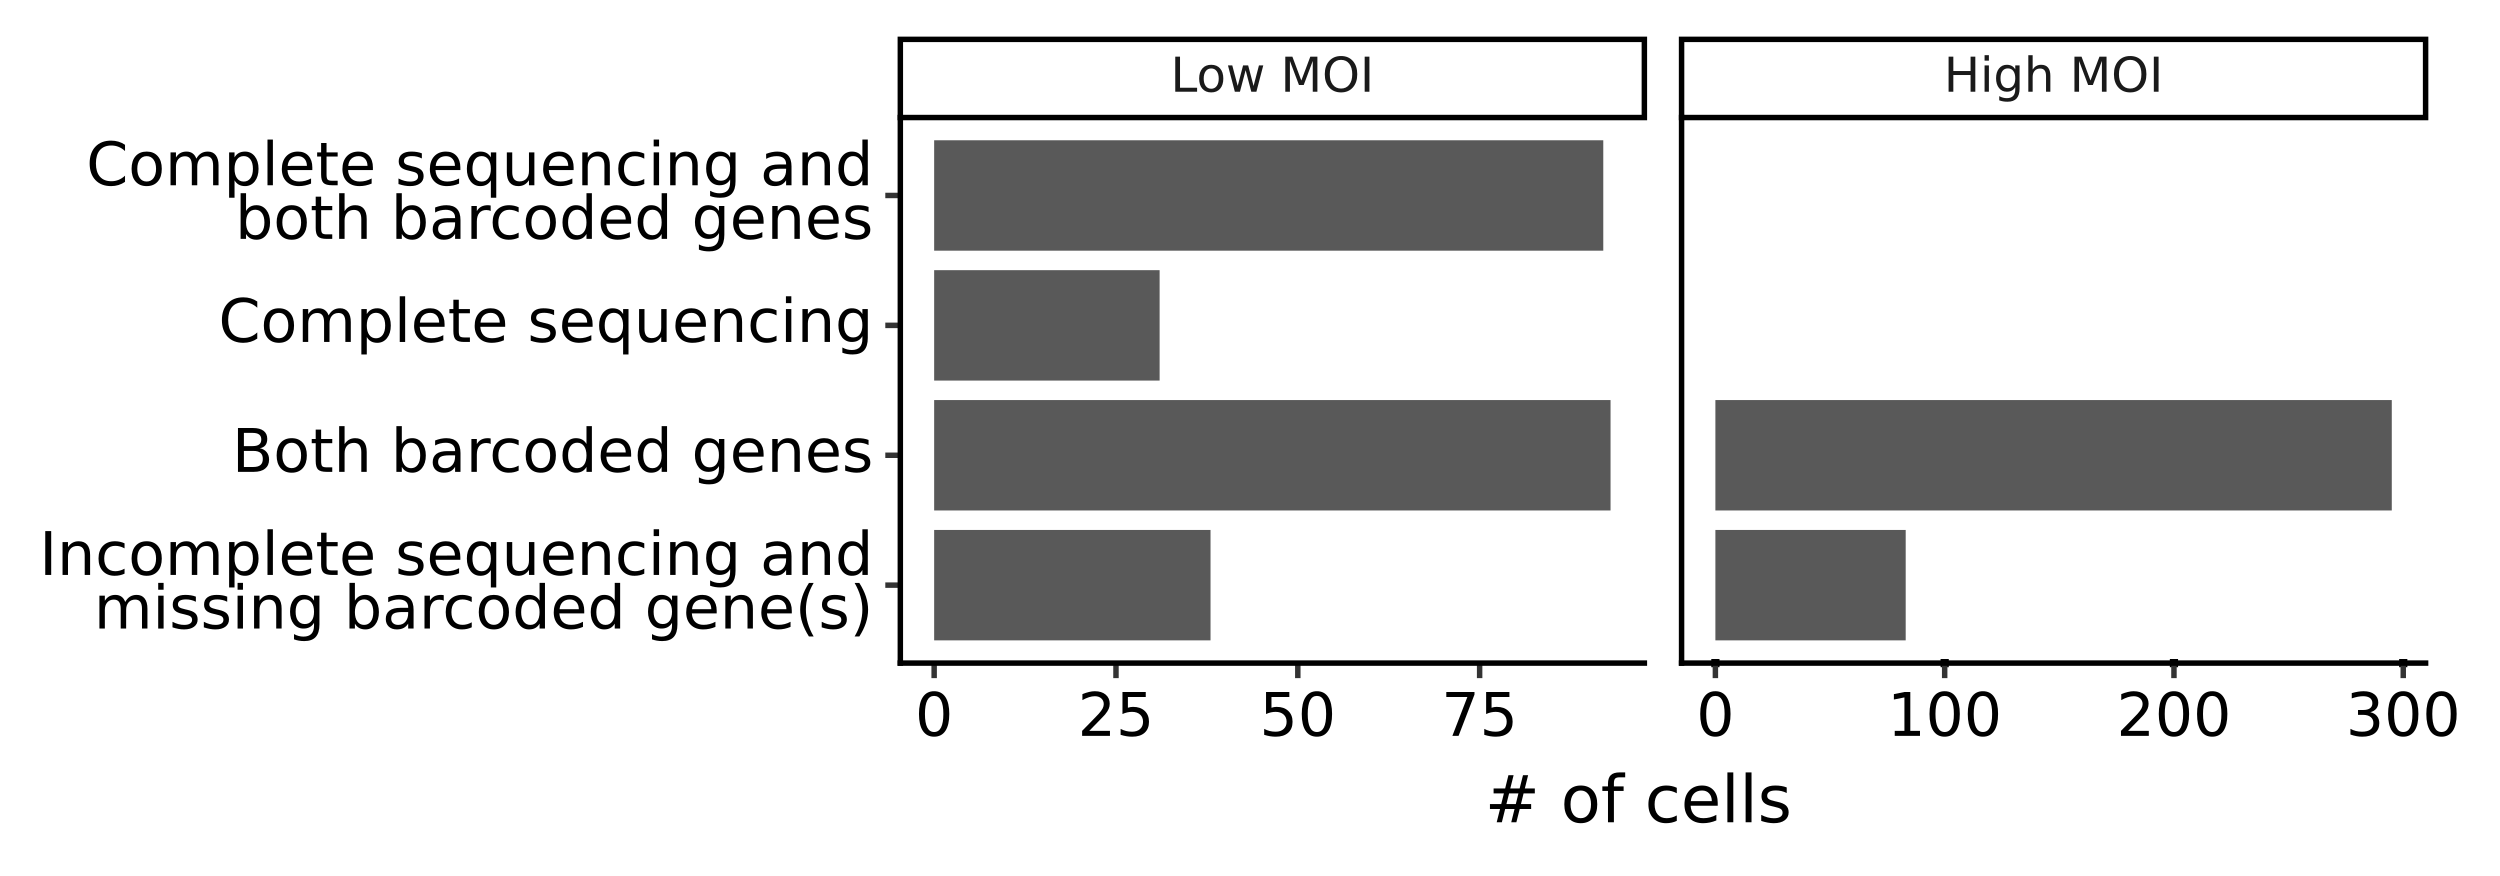
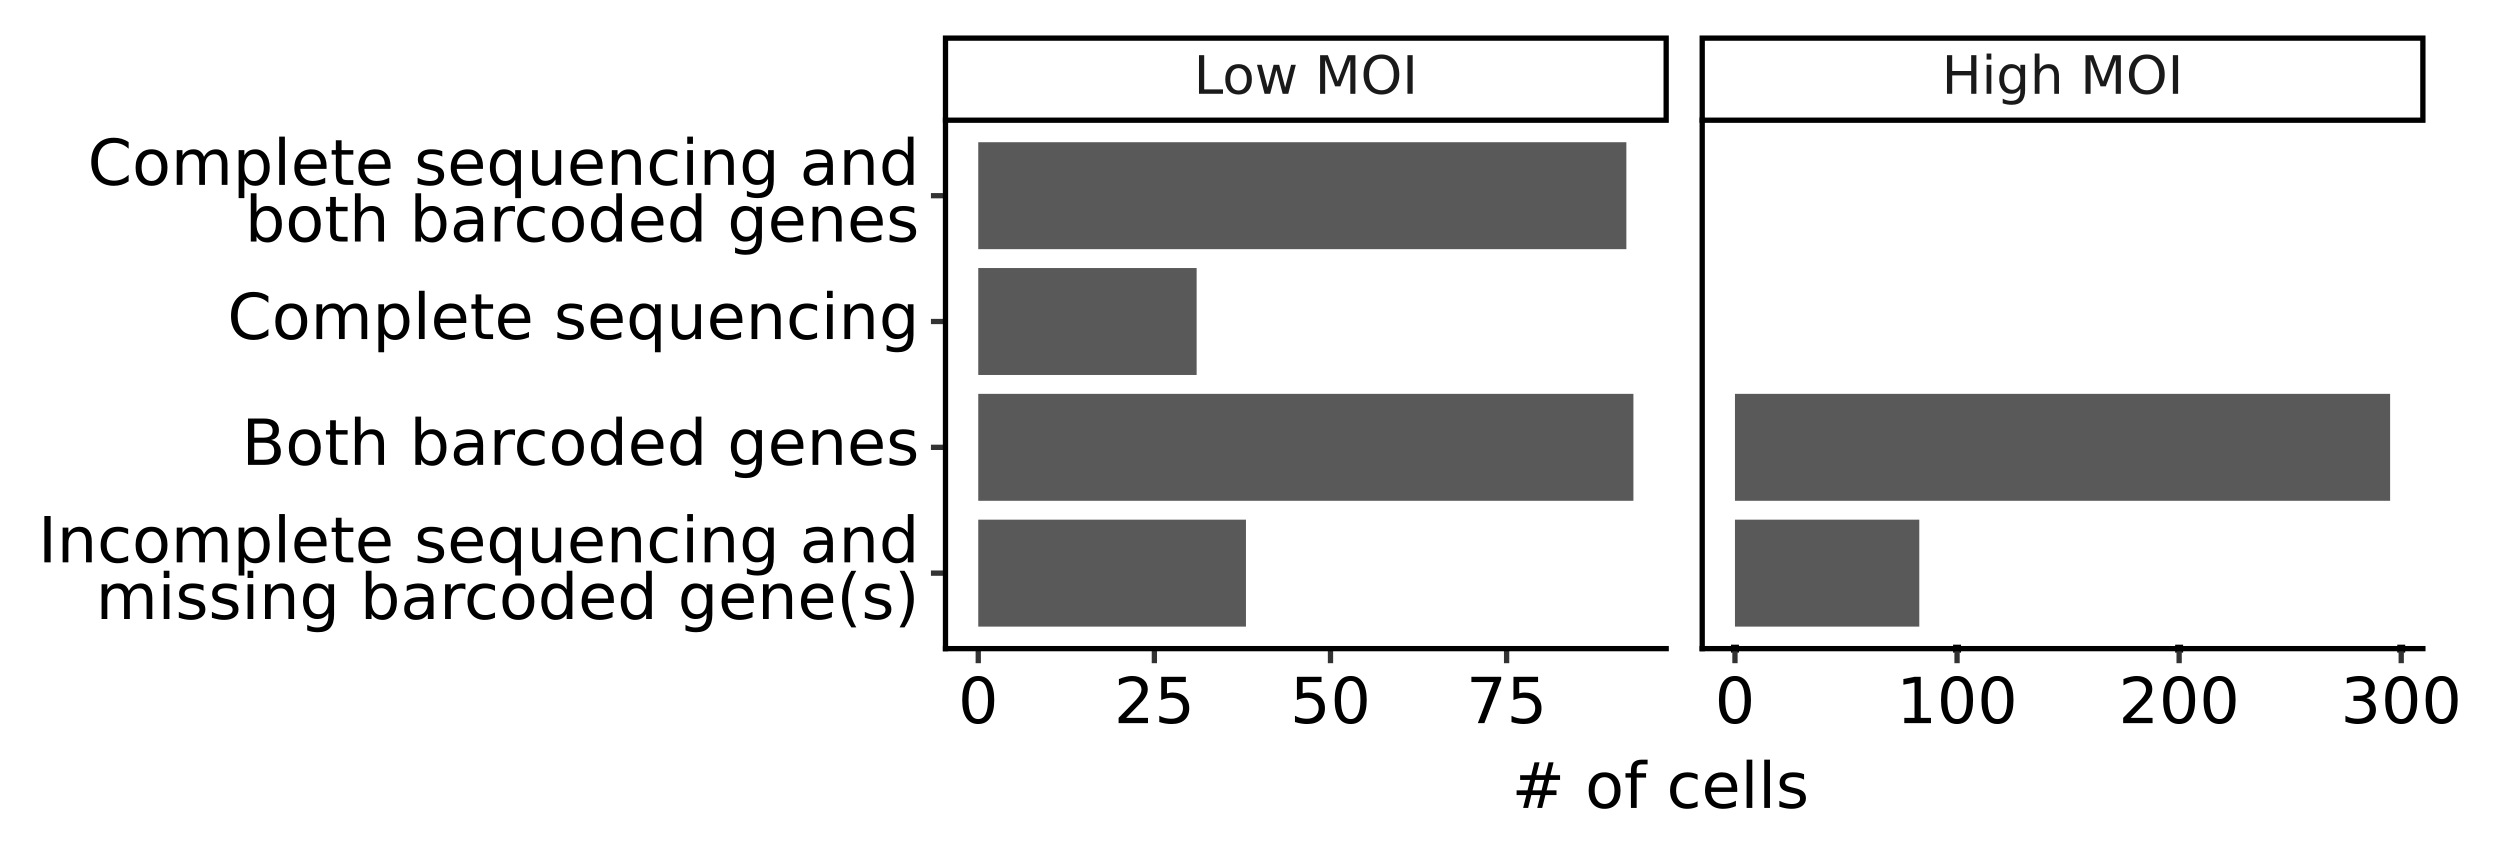
- <svg xmlns="http://www.w3.org/2000/svg" xmlns:xlink="http://www.w3.org/1999/xlink" width="457.296pt" height="160.102pt" viewBox="0 0 457.296 160.102" version="1.1">
+ <svg xmlns="http://www.w3.org/2000/svg" xmlns:xlink="http://www.w3.org/1999/xlink" width="472.118pt" height="162.269pt" viewBox="0 0 472.118 162.269" version="1.1">
  <defs>
    <style type="text/css">*{stroke-linejoin: round; stroke-linecap: butt}</style>
  </defs>
  <g id="figure_1">
    <g id="patch_1">
-       <path d="M 0 160.102  L 457.296 160.102  L 457.296 0  L 0 0  z " style="fill: #ffffff; stroke: #ffffff; stroke-linejoin: miter" />
+       <path d="M 0 162.269  L 472.118 162.269  L 472.118 0  L 0 0  z " style="fill: #ffffff; stroke: #ffffff; stroke-linejoin: miter" />
    </g>
    <g id="axes_1">
      <g id="patch_2">
-         <path d="M 164.687 121.292  L 300.785 121.292  L 300.785 21.5  L 164.687 21.5  z " style="fill: #ffffff" />
+         <path d="M 178.554 122.492  L 314.652 122.492  L 314.652 22.7  L 178.554 22.7  z " style="fill: #ffffff" />
      </g>
      <g id="matplotlib.axis_1">
        <g id="xtick_1">
          <g id="line2d_1">
-             <path d="M 170.874 121.292  " style="fill: none; stroke: #000000; stroke-width: 1.5" />
+             <path d="M 184.741 122.492  " style="fill: none; stroke: #000000; stroke-width: 1.5" />
            <defs>
-               <path id="ma327689fe0" d="M 0 0  L 0 2.75  " style="stroke: #333333" />
+               <path id="m4c0400f8c8" d="M 0 0  L 0 2.75  " style="stroke: #333333" />
            </defs>
            <g>
-               <use xlink:href="#ma327689fe0" x="170.874" y="121.292" style="stroke: #333333" />
+               <use xlink:href="#m4c0400f8c8" x="184.741" y="122.492" style="stroke: #333333" />
            </g>
          </g>
          <g id="text_1">
-             <g transform="translate(167.3742 134.6003)scale(0.11 -0.11)">
+             <g transform="translate(180.9231 136.5601)scale(0.12 -0.12)">
              <defs>
                <path id="DejaVuSans-30" d="M 2034 4250  Q 1547 4250 1301 3770  Q 1056 3291 1056 2328  Q 1056 1369 1301 889  Q 1547 409 2034 409  Q 2525 409 2770 889  Q 3016 1369 3016 2328  Q 3016 3291 2770 3770  Q 2525 4250 2034 4250  z M 2034 4750  Q 2819 4750 3233 4129  Q 3647 3509 3647 2328  Q 3647 1150 3233 529  Q 2819 -91 2034 -91  Q 1250 -91 836 529  Q 422 1150 422 2328  Q 422 3509 836 4129  Q 1250 4750 2034 4750  z " transform="scale(0.015625)" />
              </defs>
              <use xlink:href="#DejaVuSans-30" />
            </g>
          </g>
        </g>
        <g id="xtick_2">
          <g id="line2d_2">
-             <path d="M 204.133 121.292  " style="fill: none; stroke: #000000; stroke-width: 1.5" />
-             <g>
-               <use xlink:href="#ma327689fe0" x="204.133" y="121.292" style="stroke: #333333" />
+             <path d="M 218 122.492  " style="fill: none; stroke: #000000; stroke-width: 1.5" />
+             <g>
+               <use xlink:href="#m4c0400f8c8" x="218" y="122.492" style="stroke: #333333" />
            </g>
          </g>
          <g id="text_2">
-             <g transform="translate(197.1343 134.6003)scale(0.11 -0.11)">
+             <g transform="translate(210.3651 136.5601)scale(0.12 -0.12)">
              <defs>
                <path id="DejaVuSans-32" d="M 1228 531  L 3431 531  L 3431 0  L 469 0  L 469 531  Q 828 903 1448 1529  Q 2069 2156 2228 2338  Q 2531 2678 2651 2914  Q 2772 3150 2772 3378  Q 2772 3750 2511 3984  Q 2250 4219 1831 4219  Q 1534 4219 1204 4116  Q 875 4013 500 3803  L 500 4441  Q 881 4594 1212 4672  Q 1544 4750 1819 4750  Q 2544 4750 2975 4387  Q 3406 4025 3406 3419  Q 3406 3131 3298 2873  Q 3191 2616 2906 2266  Q 2828 2175 2409 1742  Q 1991 1309 1228 531  z " transform="scale(0.015625)" />
                <path id="DejaVuSans-35" d="M 691 4666  L 3169 4666  L 3169 4134  L 1269 4134  L 1269 2991  Q 1406 3038 1543 3061  Q 1681 3084 1819 3084  Q 2600 3084 3056 2656  Q 3513 2228 3513 1497  Q 3513 744 3044 326  Q 2575 -91 1722 -91  Q 1428 -91 1123 -41  Q 819 9 494 109  L 494 744  Q 775 591 1075 516  Q 1375 441 1709 441  Q 2250 441 2565 725  Q 2881 1009 2881 1497  Q 2881 1984 2565 2268  Q 2250 2553 1709 2553  Q 1456 2553 1204 2497  Q 953 2441 691 2322  L 691 4666  z " transform="scale(0.015625)" />
              </defs>
              <use xlink:href="#DejaVuSans-32" />
              <use xlink:href="#DejaVuSans-35" x="63.623" />
            </g>
          </g>
        </g>
        <g id="xtick_3">
          <g id="line2d_3">
-             <path d="M 237.392 121.292  " style="fill: none; stroke: #000000; stroke-width: 1.5" />
-             <g>
-               <use xlink:href="#ma327689fe0" x="237.392" y="121.292" style="stroke: #333333" />
+             <path d="M 251.259 122.492  " style="fill: none; stroke: #000000; stroke-width: 1.5" />
+             <g>
+               <use xlink:href="#m4c0400f8c8" x="251.259" y="122.492" style="stroke: #333333" />
            </g>
          </g>
          <g id="text_3">
-             <g transform="translate(230.3937 134.6003)scale(0.11 -0.11)">
+             <g transform="translate(243.6245 136.5601)scale(0.12 -0.12)">
              <use xlink:href="#DejaVuSans-35" />
              <use xlink:href="#DejaVuSans-30" x="63.623" />
            </g>
          </g>
        </g>
        <g id="xtick_4">
          <g id="line2d_4">
-             <path d="M 270.652 121.292  " style="fill: none; stroke: #000000; stroke-width: 1.5" />
-             <g>
-               <use xlink:href="#ma327689fe0" x="270.652" y="121.292" style="stroke: #333333" />
+             <path d="M 284.519 122.492  " style="fill: none; stroke: #000000; stroke-width: 1.5" />
+             <g>
+               <use xlink:href="#m4c0400f8c8" x="284.519" y="122.492" style="stroke: #333333" />
            </g>
          </g>
          <g id="text_4">
-             <g transform="translate(263.6531 134.6003)scale(0.11 -0.11)">
+             <g transform="translate(276.8839 136.5601)scale(0.12 -0.12)">
              <defs>
                <path id="DejaVuSans-37" d="M 525 4666  L 3525 4666  L 3525 4397  L 1831 0  L 1172 0  L 2766 4134  L 525 4134  L 525 4666  z " transform="scale(0.015625)" />
              </defs>
              <use xlink:href="#DejaVuSans-37" />
              <use xlink:href="#DejaVuSans-35" x="63.623" />
            </g>
          </g>
        </g>
        <g id="xtick_5" />
        <g id="xtick_6" />
        <g id="xtick_7" />
        <g id="xtick_8" />
      </g>
      <g id="matplotlib.axis_2">
        <g id="ytick_1">
          <g id="line2d_5">
-             <path d="M 164.687 107.036  " style="fill: none; stroke: #000000; stroke-width: 1.5" />
+             <path d="M 178.554 108.236  " style="fill: none; stroke: #000000; stroke-width: 1.5" />
            <defs>
-               <path id="m257bc2ef74" d="M 0 0  L -2.75 0  " style="stroke: #333333" />
+               <path id="m5c0ca68acb" d="M 0 0  L -2.75 0  " style="stroke: #333333" />
            </defs>
            <g>
-               <use xlink:href="#m257bc2ef74" x="164.687" y="107.036" style="stroke: #333333" />
+               <use xlink:href="#m5c0ca68acb" x="178.554" y="108.236" style="stroke: #333333" />
            </g>
          </g>
          <g id="text_5">
-             <g transform="translate(7.2 105.1663)scale(0.11 -0.11)">
+             <g transform="translate(7.2 106.1963)scale(0.12 -0.12)">
              <defs>
                <path id="DejaVuSans-49" d="M 628 4666  L 1259 4666  L 1259 0  L 628 0  L 628 4666  z " transform="scale(0.015625)" />
                <path id="DejaVuSans-6e" d="M 3513 2113  L 3513 0  L 2938 0  L 2938 2094  Q 2938 2591 2744 2837  Q 2550 3084 2163 3084  Q 1697 3084 1428 2787  Q 1159 2491 1159 1978  L 1159 0  L 581 0  L 581 3500  L 1159 3500  L 1159 2956  Q 1366 3272 1645 3428  Q 1925 3584 2291 3584  Q 2894 3584 3203 3211  Q 3513 2838 3513 2113  z " transform="scale(0.015625)" />
                <path id="DejaVuSans-63" d="M 3122 3366  L 3122 2828  Q 2878 2963 2633 3030  Q 2388 3097 2138 3097  Q 1578 3097 1268 2742  Q 959 2388 959 1747  Q 959 1106 1268 751  Q 1578 397 2138 397  Q 2388 397 2633 464  Q 2878 531 3122 666  L 3122 134  Q 2881 22 2623 -34  Q 2366 -91 2075 -91  Q 1284 -91 818 406  Q 353 903 353 1747  Q 353 2603 823 3093  Q 1294 3584 2113 3584  Q 2378 3584 2631 3529  Q 2884 3475 3122 3366  z " transform="scale(0.015625)" />
                <path id="DejaVuSans-6f" d="M 1959 3097  Q 1497 3097 1228 2736  Q 959 2375 959 1747  Q 959 1119 1226 758  Q 1494 397 1959 397  Q 2419 397 2687 759  Q 2956 1122 2956 1747  Q 2956 2369 2687 2733  Q 2419 3097 1959 3097  z M 1959 3584  Q 2709 3584 3137 3096  Q 3566 2609 3566 1747  Q 3566 888 3137 398  Q 2709 -91 1959 -91  Q 1206 -91 779 398  Q 353 888 353 1747  Q 353 2609 779 3096  Q 1206 3584 1959 3584  z " transform="scale(0.015625)" />
                <path id="DejaVuSans-6d" d="M 3328 2828  Q 3544 3216 3844 3400  Q 4144 3584 4550 3584  Q 5097 3584 5394 3201  Q 5691 2819 5691 2113  L 5691 0  L 5113 0  L 5113 2094  Q 5113 2597 4934 2840  Q 4756 3084 4391 3084  Q 3944 3084 3684 2787  Q 3425 2491 3425 1978  L 3425 0  L 2847 0  L 2847 2094  Q 2847 2600 2669 2842  Q 2491 3084 2119 3084  Q 1678 3084 1418 2786  Q 1159 2488 1159 1978  L 1159 0  L 581 0  L 581 3500  L 1159 3500  L 1159 2956  Q 1356 3278 1631 3431  Q 1906 3584 2284 3584  Q 2666 3584 2933 3390  Q 3200 3197 3328 2828  z " transform="scale(0.015625)" />
                <path id="DejaVuSans-70" d="M 1159 525  L 1159 -1331  L 581 -1331  L 581 3500  L 1159 3500  L 1159 2969  Q 1341 3281 1617 3432  Q 1894 3584 2278 3584  Q 2916 3584 3314 3078  Q 3713 2572 3713 1747  Q 3713 922 3314 415  Q 2916 -91 2278 -91  Q 1894 -91 1617 61  Q 1341 213 1159 525  z M 3116 1747  Q 3116 2381 2855 2742  Q 2594 3103 2138 3103  Q 1681 3103 1420 2742  Q 1159 2381 1159 1747  Q 1159 1113 1420 752  Q 1681 391 2138 391  Q 2594 391 2855 752  Q 3116 1113 3116 1747  z " transform="scale(0.015625)" />
                <path id="DejaVuSans-6c" d="M 603 4863  L 1178 4863  L 1178 0  L 603 0  L 603 4863  z " transform="scale(0.015625)" />
                <path id="DejaVuSans-65" d="M 3597 1894  L 3597 1613  L 953 1613  Q 991 1019 1311 708  Q 1631 397 2203 397  Q 2534 397 2845 478  Q 3156 559 3463 722  L 3463 178  Q 3153 47 2828 -22  Q 2503 -91 2169 -91  Q 1331 -91 842 396  Q 353 884 353 1716  Q 353 2575 817 3079  Q 1281 3584 2069 3584  Q 2775 3584 3186 3129  Q 3597 2675 3597 1894  z M 3022 2063  Q 3016 2534 2758 2815  Q 2500 3097 2075 3097  Q 1594 3097 1305 2825  Q 1016 2553 972 2059  L 3022 2063  z " transform="scale(0.015625)" />
                <path id="DejaVuSans-74" d="M 1172 4494  L 1172 3500  L 2356 3500  L 2356 3053  L 1172 3053  L 1172 1153  Q 1172 725 1289 603  Q 1406 481 1766 481  L 2356 481  L 2356 0  L 1766 0  Q 1100 0 847 248  Q 594 497 594 1153  L 594 3053  L 172 3053  L 172 3500  L 594 3500  L 594 4494  L 1172 4494  z " transform="scale(0.015625)" />
                <path id="DejaVuSans-20" transform="scale(0.015625)" />
                <path id="DejaVuSans-73" d="M 2834 3397  L 2834 2853  Q 2591 2978 2328 3040  Q 2066 3103 1784 3103  Q 1356 3103 1142 2972  Q 928 2841 928 2578  Q 928 2378 1081 2264  Q 1234 2150 1697 2047  L 1894 2003  Q 2506 1872 2764 1633  Q 3022 1394 3022 966  Q 3022 478 2636 193  Q 2250 -91 1575 -91  Q 1294 -91 989 -36  Q 684 19 347 128  L 347 722  Q 666 556 975 473  Q 1284 391 1588 391  Q 1994 391 2212 530  Q 2431 669 2431 922  Q 2431 1156 2273 1281  Q 2116 1406 1581 1522  L 1381 1569  Q 847 1681 609 1914  Q 372 2147 372 2553  Q 372 3047 722 3315  Q 1072 3584 1716 3584  Q 2034 3584 2315 3537  Q 2597 3491 2834 3397  z " transform="scale(0.015625)" />
                <path id="DejaVuSans-71" d="M 947 1747  Q 947 1113 1208 752  Q 1469 391 1925 391  Q 2381 391 2643 752  Q 2906 1113 2906 1747  Q 2906 2381 2643 2742  Q 2381 3103 1925 3103  Q 1469 3103 1208 2742  Q 947 2381 947 1747  z M 2906 525  Q 2725 213 2448 61  Q 2172 -91 1784 -91  Q 1150 -91 751 415  Q 353 922 353 1747  Q 353 2572 751 3078  Q 1150 3584 1784 3584  Q 2172 3584 2448 3432  Q 2725 3281 2906 2969  L 2906 3500  L 3481 3500  L 3481 -1331  L 2906 -1331  L 2906 525  z " transform="scale(0.015625)" />
                <path id="DejaVuSans-75" d="M 544 1381  L 544 3500  L 1119 3500  L 1119 1403  Q 1119 906 1312 657  Q 1506 409 1894 409  Q 2359 409 2629 706  Q 2900 1003 2900 1516  L 2900 3500  L 3475 3500  L 3475 0  L 2900 0  L 2900 538  Q 2691 219 2414 64  Q 2138 -91 1772 -91  Q 1169 -91 856 284  Q 544 659 544 1381  z M 1991 3584  L 1991 3584  z " transform="scale(0.015625)" />
                <path id="DejaVuSans-69" d="M 603 3500  L 1178 3500  L 1178 0  L 603 0  L 603 3500  z M 603 4863  L 1178 4863  L 1178 4134  L 603 4134  L 603 4863  z " transform="scale(0.015625)" />
                <path id="DejaVuSans-67" d="M 2906 1791  Q 2906 2416 2648 2759  Q 2391 3103 1925 3103  Q 1463 3103 1205 2759  Q 947 2416 947 1791  Q 947 1169 1205 825  Q 1463 481 1925 481  Q 2391 481 2648 825  Q 2906 1169 2906 1791  z M 3481 434  Q 3481 -459 3084 -895  Q 2688 -1331 1869 -1331  Q 1566 -1331 1297 -1286  Q 1028 -1241 775 -1147  L 775 -588  Q 1028 -725 1275 -790  Q 1522 -856 1778 -856  Q 2344 -856 2625 -561  Q 2906 -266 2906 331  L 2906 616  Q 2728 306 2450 153  Q 2172 0 1784 0  Q 1141 0 747 490  Q 353 981 353 1791  Q 353 2603 747 3093  Q 1141 3584 1784 3584  Q 2172 3584 2450 3431  Q 2728 3278 2906 2969  L 2906 3500  L 3481 3500  L 3481 434  z " transform="scale(0.015625)" />
                <path id="DejaVuSans-61" d="M 2194 1759  Q 1497 1759 1228 1600  Q 959 1441 959 1056  Q 959 750 1161 570  Q 1363 391 1709 391  Q 2188 391 2477 730  Q 2766 1069 2766 1631  L 2766 1759  L 2194 1759  z M 3341 1997  L 3341 0  L 2766 0  L 2766 531  Q 2569 213 2275 61  Q 1981 -91 1556 -91  Q 1019 -91 701 211  Q 384 513 384 1019  Q 384 1609 779 1909  Q 1175 2209 1959 2209  L 2766 2209  L 2766 2266  Q 2766 2663 2505 2880  Q 2244 3097 1772 3097  Q 1472 3097 1187 3025  Q 903 2953 641 2809  L 641 3341  Q 956 3463 1253 3523  Q 1550 3584 1831 3584  Q 2591 3584 2966 3190  Q 3341 2797 3341 1997  z " transform="scale(0.015625)" />
                <path id="DejaVuSans-64" d="M 2906 2969  L 2906 4863  L 3481 4863  L 3481 0  L 2906 0  L 2906 525  Q 2725 213 2448 61  Q 2172 -91 1784 -91  Q 1150 -91 751 415  Q 353 922 353 1747  Q 353 2572 751 3078  Q 1150 3584 1784 3584  Q 2172 3584 2448 3432  Q 2725 3281 2906 2969  z M 947 1747  Q 947 1113 1208 752  Q 1469 391 1925 391  Q 2381 391 2643 752  Q 2906 1113 2906 1747  Q 2906 2381 2643 2742  Q 2381 3103 1925 3103  Q 1469 3103 1208 2742  Q 947 2381 947 1747  z " transform="scale(0.015625)" />
              </defs>
              <use xlink:href="#DejaVuSans-49" />
              <use xlink:href="#DejaVuSans-6e" x="29.492" />
              <use xlink:href="#DejaVuSans-63" x="92.871" />
              <use xlink:href="#DejaVuSans-6f" x="147.852" />
              <use xlink:href="#DejaVuSans-6d" x="209.033" />
              <use xlink:href="#DejaVuSans-70" x="306.445" />
              <use xlink:href="#DejaVuSans-6c" x="369.922" />
              <use xlink:href="#DejaVuSans-65" x="397.705" />
              <use xlink:href="#DejaVuSans-74" x="459.229" />
              <use xlink:href="#DejaVuSans-65" x="498.438" />
              <use xlink:href="#DejaVuSans-20" x="559.961" />
              <use xlink:href="#DejaVuSans-73" x="591.748" />
              <use xlink:href="#DejaVuSans-65" x="643.848" />
              <use xlink:href="#DejaVuSans-71" x="705.371" />
              <use xlink:href="#DejaVuSans-75" x="768.848" />
              <use xlink:href="#DejaVuSans-65" x="832.227" />
              <use xlink:href="#DejaVuSans-6e" x="893.75" />
              <use xlink:href="#DejaVuSans-63" x="957.129" />
              <use xlink:href="#DejaVuSans-69" x="1012.109" />
              <use xlink:href="#DejaVuSans-6e" x="1039.893" />
              <use xlink:href="#DejaVuSans-67" x="1103.271" />
              <use xlink:href="#DejaVuSans-20" x="1166.748" />
              <use xlink:href="#DejaVuSans-61" x="1198.535" />
              <use xlink:href="#DejaVuSans-6e" x="1259.814" />
              <use xlink:href="#DejaVuSans-64" x="1323.193" />
            </g>
-             <g transform="translate(17.18594 114.9764)scale(0.11 -0.11)">
+             <g transform="translate(18.09375 116.8982)scale(0.12 -0.12)">
              <defs>
                <path id="DejaVuSans-62" d="M 3116 1747  Q 3116 2381 2855 2742  Q 2594 3103 2138 3103  Q 1681 3103 1420 2742  Q 1159 2381 1159 1747  Q 1159 1113 1420 752  Q 1681 391 2138 391  Q 2594 391 2855 752  Q 3116 1113 3116 1747  z M 1159 2969  Q 1341 3281 1617 3432  Q 1894 3584 2278 3584  Q 2916 3584 3314 3078  Q 3713 2572 3713 1747  Q 3713 922 3314 415  Q 2916 -91 2278 -91  Q 1894 -91 1617 61  Q 1341 213 1159 525  L 1159 0  L 581 0  L 581 4863  L 1159 4863  L 1159 2969  z " transform="scale(0.015625)" />
                <path id="DejaVuSans-72" d="M 2631 2963  Q 2534 3019 2420 3045  Q 2306 3072 2169 3072  Q 1681 3072 1420 2755  Q 1159 2438 1159 1844  L 1159 0  L 581 0  L 581 3500  L 1159 3500  L 1159 2956  Q 1341 3275 1631 3429  Q 1922 3584 2338 3584  Q 2397 3584 2469 3576  Q 2541 3569 2628 3553  L 2631 2963  z " transform="scale(0.015625)" />
                <path id="DejaVuSans-28" d="M 1984 4856  Q 1566 4138 1362 3434  Q 1159 2731 1159 2009  Q 1159 1288 1364 580  Q 1569 -128 1984 -844  L 1484 -844  Q 1016 -109 783 600  Q 550 1309 550 2009  Q 550 2706 781 3412  Q 1013 4119 1484 4856  L 1984 4856  z " transform="scale(0.015625)" />
                <path id="DejaVuSans-29" d="M 513 4856  L 1013 4856  Q 1481 4119 1714 3412  Q 1947 2706 1947 2009  Q 1947 1309 1714 600  Q 1481 -109 1013 -844  L 513 -844  Q 928 -128 1133 580  Q 1338 1288 1338 2009  Q 1338 2731 1133 3434  Q 928 4138 513 4856  z " transform="scale(0.015625)" />
              </defs>
              <use xlink:href="#DejaVuSans-6d" />
              <use xlink:href="#DejaVuSans-69" x="97.412" />
              <use xlink:href="#DejaVuSans-73" x="125.195" />
              <use xlink:href="#DejaVuSans-73" x="177.295" />
              <use xlink:href="#DejaVuSans-69" x="229.395" />
              <use xlink:href="#DejaVuSans-6e" x="257.178" />
              <use xlink:href="#DejaVuSans-67" x="320.557" />
              <use xlink:href="#DejaVuSans-20" x="384.033" />
              <use xlink:href="#DejaVuSans-62" x="415.82" />
              <use xlink:href="#DejaVuSans-61" x="479.297" />
              <use xlink:href="#DejaVuSans-72" x="540.576" />
              <use xlink:href="#DejaVuSans-63" x="579.439" />
              <use xlink:href="#DejaVuSans-6f" x="634.42" />
              <use xlink:href="#DejaVuSans-64" x="695.602" />
              <use xlink:href="#DejaVuSans-65" x="759.078" />
              <use xlink:href="#DejaVuSans-64" x="820.602" />
              <use xlink:href="#DejaVuSans-20" x="884.078" />
              <use xlink:href="#DejaVuSans-67" x="915.865" />
              <use xlink:href="#DejaVuSans-65" x="979.342" />
              <use xlink:href="#DejaVuSans-6e" x="1040.865" />
              <use xlink:href="#DejaVuSans-65" x="1104.244" />
              <use xlink:href="#DejaVuSans-28" x="1165.768" />
              <use xlink:href="#DejaVuSans-73" x="1204.781" />
              <use xlink:href="#DejaVuSans-29" x="1256.881" />
            </g>
          </g>
        </g>
        <g id="ytick_2">
          <g id="line2d_6">
-             <path d="M 164.687 83.276  " style="fill: none; stroke: #000000; stroke-width: 1.5" />
-             <g>
-               <use xlink:href="#m257bc2ef74" x="164.687" y="83.276" style="stroke: #333333" />
+             <path d="M 178.554 84.476  " style="fill: none; stroke: #000000; stroke-width: 1.5" />
+             <g>
+               <use xlink:href="#m5c0ca68acb" x="178.554" y="84.476" style="stroke: #333333" />
            </g>
          </g>
          <g id="text_6">
-             <g transform="translate(42.44984 86.31131)scale(0.11 -0.11)">
+             <g transform="translate(45.65438 87.78725)scale(0.12 -0.12)">
              <defs>
                <path id="DejaVuSans-42" d="M 1259 2228  L 1259 519  L 2272 519  Q 2781 519 3026 730  Q 3272 941 3272 1375  Q 3272 1813 3026 2020  Q 2781 2228 2272 2228  L 1259 2228  z M 1259 4147  L 1259 2741  L 2194 2741  Q 2656 2741 2882 2914  Q 3109 3088 3109 3444  Q 3109 3797 2882 3972  Q 2656 4147 2194 4147  L 1259 4147  z M 628 4666  L 2241 4666  Q 2963 4666 3353 4366  Q 3744 4066 3744 3513  Q 3744 3084 3544 2831  Q 3344 2578 2956 2516  Q 3422 2416 3680 2098  Q 3938 1781 3938 1306  Q 3938 681 3513 340  Q 3088 0 2303 0  L 628 0  L 628 4666  z " transform="scale(0.015625)" />
                <path id="DejaVuSans-68" d="M 3513 2113  L 3513 0  L 2938 0  L 2938 2094  Q 2938 2591 2744 2837  Q 2550 3084 2163 3084  Q 1697 3084 1428 2787  Q 1159 2491 1159 1978  L 1159 0  L 581 0  L 581 4863  L 1159 4863  L 1159 2956  Q 1366 3272 1645 3428  Q 1925 3584 2291 3584  Q 2894 3584 3203 3211  Q 3513 2838 3513 2113  z " transform="scale(0.015625)" />
              </defs>
              <use xlink:href="#DejaVuSans-42" />
              <use xlink:href="#DejaVuSans-6f" x="68.604" />
              <use xlink:href="#DejaVuSans-74" x="129.785" />
              <use xlink:href="#DejaVuSans-68" x="168.994" />
              <use xlink:href="#DejaVuSans-20" x="232.373" />
              <use xlink:href="#DejaVuSans-62" x="264.16" />
              <use xlink:href="#DejaVuSans-61" x="327.637" />
              <use xlink:href="#DejaVuSans-72" x="388.916" />
              <use xlink:href="#DejaVuSans-63" x="427.779" />
              <use xlink:href="#DejaVuSans-6f" x="482.76" />
              <use xlink:href="#DejaVuSans-64" x="543.941" />
              <use xlink:href="#DejaVuSans-65" x="607.418" />
              <use xlink:href="#DejaVuSans-64" x="668.941" />
              <use xlink:href="#DejaVuSans-20" x="732.418" />
              <use xlink:href="#DejaVuSans-67" x="764.205" />
              <use xlink:href="#DejaVuSans-65" x="827.682" />
              <use xlink:href="#DejaVuSans-6e" x="889.205" />
              <use xlink:href="#DejaVuSans-65" x="952.584" />
              <use xlink:href="#DejaVuSans-73" x="1014.107" />
            </g>
          </g>
        </g>
        <g id="ytick_3">
          <g id="line2d_7">
-             <path d="M 164.687 59.516  " style="fill: none; stroke: #000000; stroke-width: 1.5" />
-             <g>
-               <use xlink:href="#m257bc2ef74" x="164.687" y="59.516" style="stroke: #333333" />
+             <path d="M 178.554 60.716  " style="fill: none; stroke: #000000; stroke-width: 1.5" />
+             <g>
+               <use xlink:href="#m5c0ca68acb" x="178.554" y="60.716" style="stroke: #333333" />
            </g>
          </g>
          <g id="text_7">
-             <g transform="translate(39.97484 62.55131)scale(0.11 -0.11)">
+             <g transform="translate(42.95437 64.02725)scale(0.12 -0.12)">
              <defs>
                <path id="DejaVuSans-43" d="M 4122 4306  L 4122 3641  Q 3803 3938 3442 4084  Q 3081 4231 2675 4231  Q 1875 4231 1450 3742  Q 1025 3253 1025 2328  Q 1025 1406 1450 917  Q 1875 428 2675 428  Q 3081 428 3442 575  Q 3803 722 4122 1019  L 4122 359  Q 3791 134 3420 21  Q 3050 -91 2638 -91  Q 1578 -91 968 557  Q 359 1206 359 2328  Q 359 3453 968 4101  Q 1578 4750 2638 4750  Q 3056 4750 3426 4639  Q 3797 4528 4122 4306  z " transform="scale(0.015625)" />
              </defs>
              <use xlink:href="#DejaVuSans-43" />
              <use xlink:href="#DejaVuSans-6f" x="69.824" />
              <use xlink:href="#DejaVuSans-6d" x="131.006" />
              <use xlink:href="#DejaVuSans-70" x="228.418" />
              <use xlink:href="#DejaVuSans-6c" x="291.895" />
              <use xlink:href="#DejaVuSans-65" x="319.678" />
              <use xlink:href="#DejaVuSans-74" x="381.201" />
              <use xlink:href="#DejaVuSans-65" x="420.41" />
              <use xlink:href="#DejaVuSans-20" x="481.934" />
              <use xlink:href="#DejaVuSans-73" x="513.721" />
              <use xlink:href="#DejaVuSans-65" x="565.82" />
              <use xlink:href="#DejaVuSans-71" x="627.344" />
              <use xlink:href="#DejaVuSans-75" x="690.82" />
              <use xlink:href="#DejaVuSans-65" x="754.199" />
              <use xlink:href="#DejaVuSans-6e" x="815.723" />
              <use xlink:href="#DejaVuSans-63" x="879.102" />
              <use xlink:href="#DejaVuSans-69" x="934.082" />
              <use xlink:href="#DejaVuSans-6e" x="961.865" />
              <use xlink:href="#DejaVuSans-67" x="1025.244" />
            </g>
          </g>
        </g>
        <g id="ytick_4">
          <g id="line2d_8">
-             <path d="M 164.687 35.756  " style="fill: none; stroke: #000000; stroke-width: 1.5" />
-             <g>
-               <use xlink:href="#m257bc2ef74" x="164.687" y="35.756" style="stroke: #333333" />
+             <path d="M 178.554 36.956  " style="fill: none; stroke: #000000; stroke-width: 1.5" />
+             <g>
+               <use xlink:href="#m5c0ca68acb" x="178.554" y="36.956" style="stroke: #333333" />
            </g>
          </g>
          <g id="text_8">
-             <g transform="translate(15.78344 33.88626)scale(0.11 -0.11)">
+             <g transform="translate(16.56375 34.91628)scale(0.12 -0.12)">
              <use xlink:href="#DejaVuSans-43" />
              <use xlink:href="#DejaVuSans-6f" x="69.824" />
              <use xlink:href="#DejaVuSans-6d" x="131.006" />
              <use xlink:href="#DejaVuSans-70" x="228.418" />
              <use xlink:href="#DejaVuSans-6c" x="291.895" />
              <use xlink:href="#DejaVuSans-65" x="319.678" />
              <use xlink:href="#DejaVuSans-74" x="381.201" />
              <use xlink:href="#DejaVuSans-65" x="420.41" />
              <use xlink:href="#DejaVuSans-20" x="481.934" />
              <use xlink:href="#DejaVuSans-73" x="513.721" />
              <use xlink:href="#DejaVuSans-65" x="565.82" />
              <use xlink:href="#DejaVuSans-71" x="627.344" />
              <use xlink:href="#DejaVuSans-75" x="690.82" />
              <use xlink:href="#DejaVuSans-65" x="754.199" />
              <use xlink:href="#DejaVuSans-6e" x="815.723" />
              <use xlink:href="#DejaVuSans-63" x="879.102" />
              <use xlink:href="#DejaVuSans-69" x="934.082" />
              <use xlink:href="#DejaVuSans-6e" x="961.865" />
              <use xlink:href="#DejaVuSans-67" x="1025.244" />
              <use xlink:href="#DejaVuSans-20" x="1088.721" />
              <use xlink:href="#DejaVuSans-61" x="1120.508" />
              <use xlink:href="#DejaVuSans-6e" x="1181.787" />
              <use xlink:href="#DejaVuSans-64" x="1245.166" />
            </g>
-             <g transform="translate(43.01359 43.69637)scale(0.11 -0.11)">
+             <g transform="translate(46.26937 45.61822)scale(0.12 -0.12)">
              <use xlink:href="#DejaVuSans-62" />
              <use xlink:href="#DejaVuSans-6f" x="63.477" />
              <use xlink:href="#DejaVuSans-74" x="124.658" />
              <use xlink:href="#DejaVuSans-68" x="163.867" />
              <use xlink:href="#DejaVuSans-20" x="227.246" />
              <use xlink:href="#DejaVuSans-62" x="259.033" />
              <use xlink:href="#DejaVuSans-61" x="322.51" />
              <use xlink:href="#DejaVuSans-72" x="383.789" />
              <use xlink:href="#DejaVuSans-63" x="422.652" />
              <use xlink:href="#DejaVuSans-6f" x="477.633" />
              <use xlink:href="#DejaVuSans-64" x="538.814" />
              <use xlink:href="#DejaVuSans-65" x="602.291" />
              <use xlink:href="#DejaVuSans-64" x="663.814" />
              <use xlink:href="#DejaVuSans-20" x="727.291" />
              <use xlink:href="#DejaVuSans-67" x="759.078" />
              <use xlink:href="#DejaVuSans-65" x="822.555" />
              <use xlink:href="#DejaVuSans-6e" x="884.078" />
              <use xlink:href="#DejaVuSans-65" x="947.457" />
              <use xlink:href="#DejaVuSans-73" x="1008.98" />
            </g>
          </g>
        </g>
      </g>
      <g id="PolyCollection_1">
-         <path d="M 170.874 117.134  L 170.874 96.938  L 221.428 96.938  L 221.428 117.134  z " clip-path="url(#p614f72dfc7)" style="fill: #595959" />
-         <path d="M 170.874 117.134  L 170.874 96.938  L 170.874 96.938  L 170.874 117.134  z " clip-path="url(#p614f72dfc7)" style="fill: #595959" />
-         <path d="M 170.874 93.374  L 170.874 73.178  L 294.599 73.178  L 294.599 93.374  z " clip-path="url(#p614f72dfc7)" style="fill: #595959" />
-         <path d="M 170.874 93.374  L 170.874 73.178  L 170.874 73.178  L 170.874 93.374  z " clip-path="url(#p614f72dfc7)" style="fill: #595959" />
-         <path d="M 170.874 69.614  L 170.874 49.418  L 212.115 49.418  L 212.115 69.614  z " clip-path="url(#p614f72dfc7)" style="fill: #595959" />
-         <path d="M 170.874 69.614  L 170.874 49.418  L 170.874 49.418  L 170.874 69.614  z " clip-path="url(#p614f72dfc7)" style="fill: #595959" />
-         <path d="M 170.874 45.854  L 170.874 25.658  L 170.874 25.658  L 170.874 45.854  z " clip-path="url(#p614f72dfc7)" style="fill: #595959" />
-         <path d="M 170.874 45.854  L 170.874 25.658  L 293.268 25.658  L 293.268 45.854  z " clip-path="url(#p614f72dfc7)" style="fill: #595959" />
+         <path d="M 184.741 118.334  L 184.741 98.138  L 235.295 98.138  L 235.295 118.334  z " clip-path="url(#pa70ff6129a)" style="fill: #595959" />
+         <path d="M 184.741 118.334  L 184.741 98.138  L 184.741 98.138  L 184.741 118.334  z " clip-path="url(#pa70ff6129a)" style="fill: #595959" />
+         <path d="M 184.741 94.574  L 184.741 74.378  L 308.466 74.378  L 308.466 94.574  z " clip-path="url(#pa70ff6129a)" style="fill: #595959" />
+         <path d="M 184.741 94.574  L 184.741 74.378  L 184.741 74.378  L 184.741 94.574  z " clip-path="url(#pa70ff6129a)" style="fill: #595959" />
+         <path d="M 184.741 70.814  L 184.741 50.618  L 225.982 50.618  L 225.982 70.814  z " clip-path="url(#pa70ff6129a)" style="fill: #595959" />
+         <path d="M 184.741 70.814  L 184.741 50.618  L 184.741 50.618  L 184.741 70.814  z " clip-path="url(#pa70ff6129a)" style="fill: #595959" />
+         <path d="M 184.741 47.054  L 184.741 26.858  L 184.741 26.858  L 184.741 47.054  z " clip-path="url(#pa70ff6129a)" style="fill: #595959" />
+         <path d="M 184.741 47.054  L 184.741 26.858  L 307.135 26.858  L 307.135 47.054  z " clip-path="url(#pa70ff6129a)" style="fill: #595959" />
      </g>
      <g id="patch_3">
-         <path d="M 164.687 21.5  L 300.785 21.5  L 300.785 7.2  L 164.687 7.2  L 164.687 21.5  z " style="fill: none; stroke: #000000; stroke-linejoin: miter" />
+         <path d="M 178.554 22.7  L 314.652 22.7  L 314.652 7.2  L 178.554 7.2  L 178.554 22.7  z " style="fill: none; stroke: #000000; stroke-linejoin: miter" />
      </g>
      <g id="patch_4">
-         <path d="M 164.687 121.292  L 164.687 21.5  " style="fill: none; stroke: #000000; stroke-linejoin: miter; stroke-linecap: square" />
+         <path d="M 178.554 122.492  L 178.554 22.7  " style="fill: none; stroke: #000000; stroke-linejoin: miter; stroke-linecap: square" />
      </g>
      <g id="patch_5">
-         <path d="M 164.687 121.292  L 300.785 121.292  " style="fill: none; stroke: #000000; stroke-linejoin: miter; stroke-linecap: square" />
+         <path d="M 178.554 122.492  L 314.652 122.492  " style="fill: none; stroke: #000000; stroke-linejoin: miter; stroke-linecap: square" />
      </g>
      <g id="text_9">
-         <g style="fill: #1a1a1a" transform="translate(214.1145 16.77825)scale(0.088 -0.088)">
+         <g style="fill: #1a1a1a" transform="translate(225.4422 17.70938)scale(0.1 -0.1)">
          <defs>
            <path id="DejaVuSans-4c" d="M 628 4666  L 1259 4666  L 1259 531  L 3531 531  L 3531 0  L 628 0  L 628 4666  z " transform="scale(0.015625)" />
            <path id="DejaVuSans-77" d="M 269 3500  L 844 3500  L 1563 769  L 2278 3500  L 2956 3500  L 3675 769  L 4391 3500  L 4966 3500  L 4050 0  L 3372 0  L 2619 2869  L 1863 0  L 1184 0  L 269 3500  z " transform="scale(0.015625)" />
            <path id="DejaVuSans-4d" d="M 628 4666  L 1569 4666  L 2759 1491  L 3956 4666  L 4897 4666  L 4897 0  L 4281 0  L 4281 4097  L 3078 897  L 2444 897  L 1241 4097  L 1241 0  L 628 0  L 628 4666  z " transform="scale(0.015625)" />
            <path id="DejaVuSans-4f" d="M 2522 4238  Q 1834 4238 1429 3725  Q 1025 3213 1025 2328  Q 1025 1447 1429 934  Q 1834 422 2522 422  Q 3209 422 3611 934  Q 4013 1447 4013 2328  Q 4013 3213 3611 3725  Q 3209 4238 2522 4238  z M 2522 4750  Q 3503 4750 4090 4092  Q 4678 3434 4678 2328  Q 4678 1225 4090 567  Q 3503 -91 2522 -91  Q 1538 -91 948 565  Q 359 1222 359 2328  Q 359 3434 948 4092  Q 1538 4750 2522 4750  z " transform="scale(0.015625)" />
          </defs>
          <use xlink:href="#DejaVuSans-4c" />
          <use xlink:href="#DejaVuSans-6f" x="53.963" />
          <use xlink:href="#DejaVuSans-77" x="115.145" />
          <use xlink:href="#DejaVuSans-20" x="196.932" />
          <use xlink:href="#DejaVuSans-4d" x="228.719" />
          <use xlink:href="#DejaVuSans-4f" x="314.998" />
          <use xlink:href="#DejaVuSans-49" x="393.709" />
        </g>
      </g>
    </g>
    <g id="axes_2">
      <g id="patch_6">
-         <path d="M 307.59 121.292  L 443.687 121.292  L 443.687 21.5  L 307.59 21.5  z " style="fill: #ffffff" />
+         <path d="M 321.457 122.492  L 457.554 122.492  L 457.554 22.7  L 321.457 22.7  z " style="fill: #ffffff" />
      </g>
      <g id="matplotlib.axis_3">
        <g id="xtick_9">
          <g id="line2d_9">
-             <path d="M 313.776 121.292  " style="fill: none; stroke: #000000; stroke-width: 1.5; stroke-linecap: square" />
-             <g>
-               <use xlink:href="#ma327689fe0" x="313.776" y="121.292" style="stroke: #333333" />
+             <path d="M 327.643 122.492  " style="fill: none; stroke: #000000; stroke-width: 1.5; stroke-linecap: square" />
+             <g>
+               <use xlink:href="#m4c0400f8c8" x="327.643" y="122.492" style="stroke: #333333" />
            </g>
          </g>
          <g id="text_10">
-             <g transform="translate(310.2767 134.6003)scale(0.11 -0.11)">
+             <g transform="translate(323.8256 136.5601)scale(0.12 -0.12)">
              <use xlink:href="#DejaVuSans-30" />
            </g>
          </g>
        </g>
        <g id="xtick_10">
          <g id="line2d_10">
-             <path d="M 355.717 121.292  " style="fill: none; stroke: #000000; stroke-width: 1.5; stroke-linecap: square" />
-             <g>
-               <use xlink:href="#ma327689fe0" x="355.717" y="121.292" style="stroke: #333333" />
+             <path d="M 369.584 122.492  " style="fill: none; stroke: #000000; stroke-width: 1.5; stroke-linecap: square" />
+             <g>
+               <use xlink:href="#m4c0400f8c8" x="369.584" y="122.492" style="stroke: #333333" />
            </g>
          </g>
          <g id="text_11">
-             <g transform="translate(345.2186 134.6003)scale(0.11 -0.11)">
+             <g transform="translate(358.1313 136.5601)scale(0.12 -0.12)">
              <defs>
                <path id="DejaVuSans-31" d="M 794 531  L 1825 531  L 1825 4091  L 703 3866  L 703 4441  L 1819 4666  L 2450 4666  L 2450 531  L 3481 531  L 3481 0  L 794 0  L 794 531  z " transform="scale(0.015625)" />
              </defs>
              <use xlink:href="#DejaVuSans-31" />
              <use xlink:href="#DejaVuSans-30" x="63.623" />
              <use xlink:href="#DejaVuSans-30" x="127.246" />
            </g>
          </g>
        </g>
        <g id="xtick_11">
          <g id="line2d_11">
-             <path d="M 397.657 121.292  " style="fill: none; stroke: #000000; stroke-width: 1.5; stroke-linecap: square" />
-             <g>
-               <use xlink:href="#ma327689fe0" x="397.657" y="121.292" style="stroke: #333333" />
+             <path d="M 411.524 122.492  " style="fill: none; stroke: #000000; stroke-width: 1.5; stroke-linecap: square" />
+             <g>
+               <use xlink:href="#m4c0400f8c8" x="411.524" y="122.492" style="stroke: #333333" />
            </g>
          </g>
          <g id="text_12">
-             <g transform="translate(387.1593 134.6003)scale(0.11 -0.11)">
+             <g transform="translate(400.072 136.5601)scale(0.12 -0.12)">
              <use xlink:href="#DejaVuSans-32" />
              <use xlink:href="#DejaVuSans-30" x="63.623" />
              <use xlink:href="#DejaVuSans-30" x="127.246" />
            </g>
          </g>
        </g>
        <g id="xtick_12">
          <g id="line2d_12">
-             <path d="M 439.598 121.292  " style="fill: none; stroke: #000000; stroke-width: 1.5; stroke-linecap: square" />
-             <g>
-               <use xlink:href="#ma327689fe0" x="439.598" y="121.292" style="stroke: #333333" />
+             <path d="M 453.465 122.492  " style="fill: none; stroke: #000000; stroke-width: 1.5; stroke-linecap: square" />
+             <g>
+               <use xlink:href="#m4c0400f8c8" x="453.465" y="122.492" style="stroke: #333333" />
            </g>
          </g>
          <g id="text_13">
-             <g transform="translate(429.1 134.6003)scale(0.11 -0.11)">
+             <g transform="translate(442.0127 136.5601)scale(0.12 -0.12)">
              <defs>
                <path id="DejaVuSans-33" d="M 2597 2516  Q 3050 2419 3304 2112  Q 3559 1806 3559 1356  Q 3559 666 3084 287  Q 2609 -91 1734 -91  Q 1441 -91 1130 -33  Q 819 25 488 141  L 488 750  Q 750 597 1062 519  Q 1375 441 1716 441  Q 2309 441 2620 675  Q 2931 909 2931 1356  Q 2931 1769 2642 2001  Q 2353 2234 1838 2234  L 1294 2234  L 1294 2753  L 1863 2753  Q 2328 2753 2575 2939  Q 2822 3125 2822 3475  Q 2822 3834 2567 4026  Q 2313 4219 1838 4219  Q 1578 4219 1281 4162  Q 984 4106 628 3988  L 628 4550  Q 988 4650 1302 4700  Q 1616 4750 1894 4750  Q 2613 4750 3031 4423  Q 3450 4097 3450 3541  Q 3450 3153 3228 2886  Q 3006 2619 2597 2516  z " transform="scale(0.015625)" />
              </defs>
              <use xlink:href="#DejaVuSans-33" />
              <use xlink:href="#DejaVuSans-30" x="63.623" />
              <use xlink:href="#DejaVuSans-30" x="127.246" />
            </g>
          </g>
        </g>
        <g id="xtick_13" />
        <g id="xtick_14" />
        <g id="xtick_15" />
        <g id="text_14">
-           <g transform="translate(271.612 150.4061)scale(0.12 -0.12)">
+           <g transform="translate(285.4791 152.5739)scale(0.12 -0.12)">
            <defs>
              <path id="DejaVuSans-23" d="M 3272 2816  L 2363 2816  L 2100 1772  L 3016 1772  L 3272 2816  z M 2803 4594  L 2478 3297  L 3391 3297  L 3719 4594  L 4219 4594  L 3897 3297  L 4872 3297  L 4872 2816  L 3775 2816  L 3519 1772  L 4513 1772  L 4513 1294  L 3397 1294  L 3072 0  L 2572 0  L 2894 1294  L 1978 1294  L 1656 0  L 1153 0  L 1478 1294  L 494 1294  L 494 1772  L 1594 1772  L 1856 2816  L 850 2816  L 850 3297  L 1978 3297  L 2297 4594  L 2803 4594  z " transform="scale(0.015625)" />
              <path id="DejaVuSans-66" d="M 2375 4863  L 2375 4384  L 1825 4384  Q 1516 4384 1395 4259  Q 1275 4134 1275 3809  L 1275 3500  L 2222 3500  L 2222 3053  L 1275 3053  L 1275 0  L 697 0  L 697 3053  L 147 3053  L 147 3500  L 697 3500  L 697 3744  Q 697 4328 969 4595  Q 1241 4863 1831 4863  L 2375 4863  z " transform="scale(0.015625)" />
            </defs>
            <use xlink:href="#DejaVuSans-23" />
            <use xlink:href="#DejaVuSans-20" x="83.789" />
            <use xlink:href="#DejaVuSans-6f" x="115.576" />
            <use xlink:href="#DejaVuSans-66" x="176.758" />
            <use xlink:href="#DejaVuSans-20" x="211.963" />
            <use xlink:href="#DejaVuSans-63" x="243.75" />
            <use xlink:href="#DejaVuSans-65" x="298.73" />
            <use xlink:href="#DejaVuSans-6c" x="360.254" />
            <use xlink:href="#DejaVuSans-6c" x="388.037" />
            <use xlink:href="#DejaVuSans-73" x="415.82" />
          </g>
        </g>
      </g>
      <g id="matplotlib.axis_4">
        <g id="ytick_5" />
        <g id="ytick_6" />
        <g id="ytick_7" />
        <g id="ytick_8" />
      </g>
      <g id="PolyCollection_2">
-         <path d="M 313.776 117.134  L 313.776 96.938  L 348.587 96.938  L 348.587 117.134  z " clip-path="url(#p41b7d0bb92)" style="fill: #595959" />
-         <path d="M 313.776 117.134  L 313.776 96.938  L 313.776 96.938  L 313.776 117.134  z " clip-path="url(#p41b7d0bb92)" style="fill: #595959" />
-         <path d="M 313.776 93.374  L 313.776 73.178  L 313.776 73.178  L 313.776 93.374  z " clip-path="url(#p41b7d0bb92)" style="fill: #595959" />
-         <path d="M 313.776 93.374  L 313.776 73.178  L 437.501 73.178  L 437.501 93.374  z " clip-path="url(#p41b7d0bb92)" style="fill: #595959" />
-         <path d="M 313.776 69.614  L 313.776 49.418  L 313.776 49.418  L 313.776 69.614  z " clip-path="url(#p41b7d0bb92)" style="fill: #595959" />
-         <path d="M 313.776 69.614  L 313.776 49.418  L 313.776 49.418  L 313.776 69.614  z " clip-path="url(#p41b7d0bb92)" style="fill: #595959" />
-         <path d="M 313.776 45.854  L 313.776 25.658  L 313.776 25.658  L 313.776 45.854  z " clip-path="url(#p41b7d0bb92)" style="fill: #595959" />
-         <path d="M 313.776 45.854  L 313.776 25.658  L 313.776 25.658  L 313.776 45.854  z " clip-path="url(#p41b7d0bb92)" style="fill: #595959" />
+         <path d="M 327.643 118.334  L 327.643 98.138  L 362.454 98.138  L 362.454 118.334  z " clip-path="url(#p6866d6eaac)" style="fill: #595959" />
+         <path d="M 327.643 118.334  L 327.643 98.138  L 327.643 98.138  L 327.643 118.334  z " clip-path="url(#p6866d6eaac)" style="fill: #595959" />
+         <path d="M 327.643 94.574  L 327.643 74.378  L 327.643 74.378  L 327.643 94.574  z " clip-path="url(#p6866d6eaac)" style="fill: #595959" />
+         <path d="M 327.643 94.574  L 327.643 74.378  L 451.368 74.378  L 451.368 94.574  z " clip-path="url(#p6866d6eaac)" style="fill: #595959" />
+         <path d="M 327.643 70.814  L 327.643 50.618  L 327.643 50.618  L 327.643 70.814  z " clip-path="url(#p6866d6eaac)" style="fill: #595959" />
+         <path d="M 327.643 70.814  L 327.643 50.618  L 327.643 50.618  L 327.643 70.814  z " clip-path="url(#p6866d6eaac)" style="fill: #595959" />
+         <path d="M 327.643 47.054  L 327.643 26.858  L 327.643 26.858  L 327.643 47.054  z " clip-path="url(#p6866d6eaac)" style="fill: #595959" />
+         <path d="M 327.643 47.054  L 327.643 26.858  L 327.643 26.858  L 327.643 47.054  z " clip-path="url(#p6866d6eaac)" style="fill: #595959" />
      </g>
      <g id="patch_7">
-         <path d="M 307.59 21.5  L 443.687 21.5  L 443.687 7.2  L 307.59 7.2  L 307.59 21.5  z " style="fill: none; stroke: #000000; stroke-linejoin: miter" />
+         <path d="M 321.457 22.7  L 457.554 22.7  L 457.554 7.2  L 321.457 7.2  L 321.457 22.7  z " style="fill: none; stroke: #000000; stroke-linejoin: miter" />
      </g>
      <g id="patch_8">
-         <path d="M 307.59 121.292  L 307.59 21.5  " style="fill: none; stroke: #000000; stroke-linejoin: miter; stroke-linecap: square" />
+         <path d="M 321.457 122.492  L 321.457 22.7  " style="fill: none; stroke: #000000; stroke-linejoin: miter; stroke-linecap: square" />
      </g>
      <g id="patch_9">
-         <path d="M 307.59 121.292  L 443.687 121.292  " style="fill: none; stroke: #000000; stroke-linejoin: miter; stroke-linecap: square" />
+         <path d="M 321.457 122.492  L 457.554 122.492  " style="fill: none; stroke: #000000; stroke-linejoin: miter; stroke-linecap: square" />
      </g>
      <g id="text_15">
-         <g style="fill: #1a1a1a" transform="translate(355.5691 16.77825)scale(0.088 -0.088)">
+         <g style="fill: #1a1a1a" transform="translate(366.6993 17.70938)scale(0.1 -0.1)">
          <defs>
            <path id="DejaVuSans-48" d="M 628 4666  L 1259 4666  L 1259 2753  L 3553 2753  L 3553 4666  L 4184 4666  L 4184 0  L 3553 0  L 3553 2222  L 1259 2222  L 1259 0  L 628 0  L 628 4666  z " transform="scale(0.015625)" />
          </defs>
          <use xlink:href="#DejaVuSans-48" />
          <use xlink:href="#DejaVuSans-69" x="75.195" />
          <use xlink:href="#DejaVuSans-67" x="102.979" />
          <use xlink:href="#DejaVuSans-68" x="166.455" />
          <use xlink:href="#DejaVuSans-20" x="229.834" />
          <use xlink:href="#DejaVuSans-4d" x="261.621" />
          <use xlink:href="#DejaVuSans-4f" x="347.9" />
          <use xlink:href="#DejaVuSans-49" x="426.611" />
        </g>
      </g>
    </g>
  </g>
  <defs>
-     <clipPath id="p614f72dfc7">
-       <rect x="164.687" y="21.5" width="136.098" height="99.792" />
+     <clipPath id="pa70ff6129a">
+       <rect x="178.554" y="22.7" width="136.098" height="99.792" />
    </clipPath>
-     <clipPath id="p41b7d0bb92">
-       <rect x="307.59" y="21.5" width="136.098" height="99.792" />
+     <clipPath id="p6866d6eaac">
+       <rect x="321.457" y="22.7" width="136.098" height="99.792" />
    </clipPath>
  </defs>
</svg>
